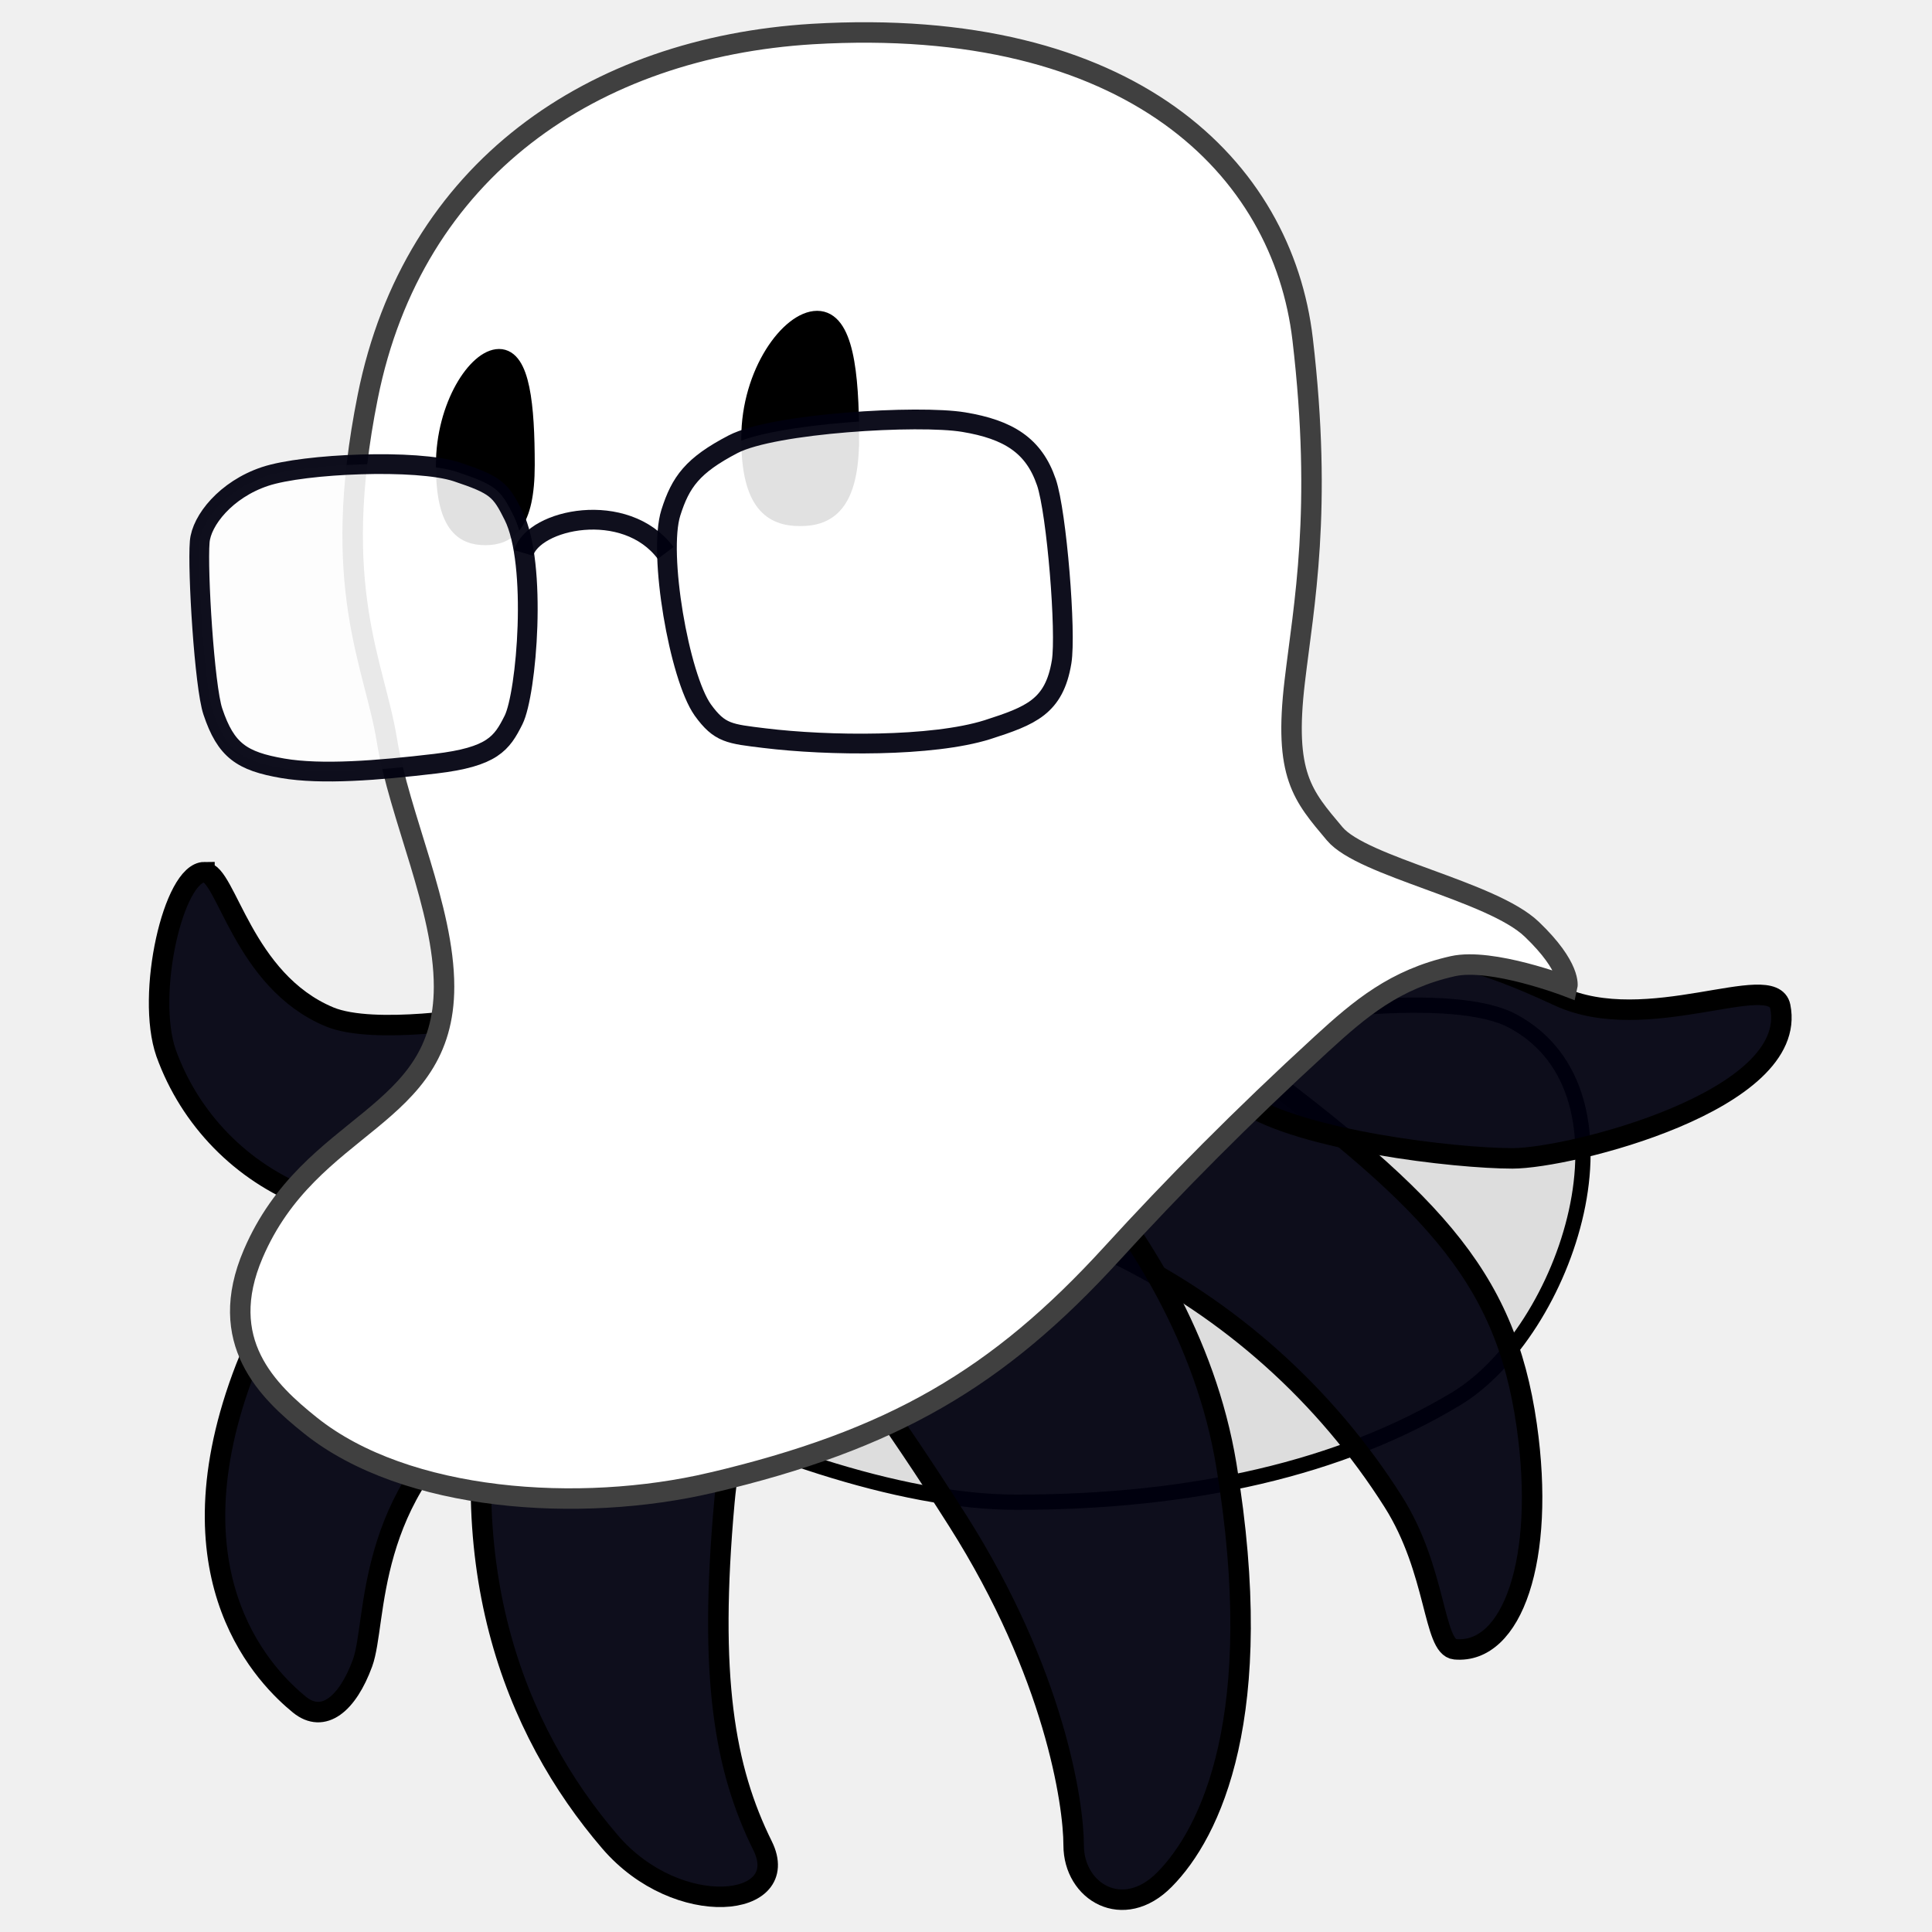
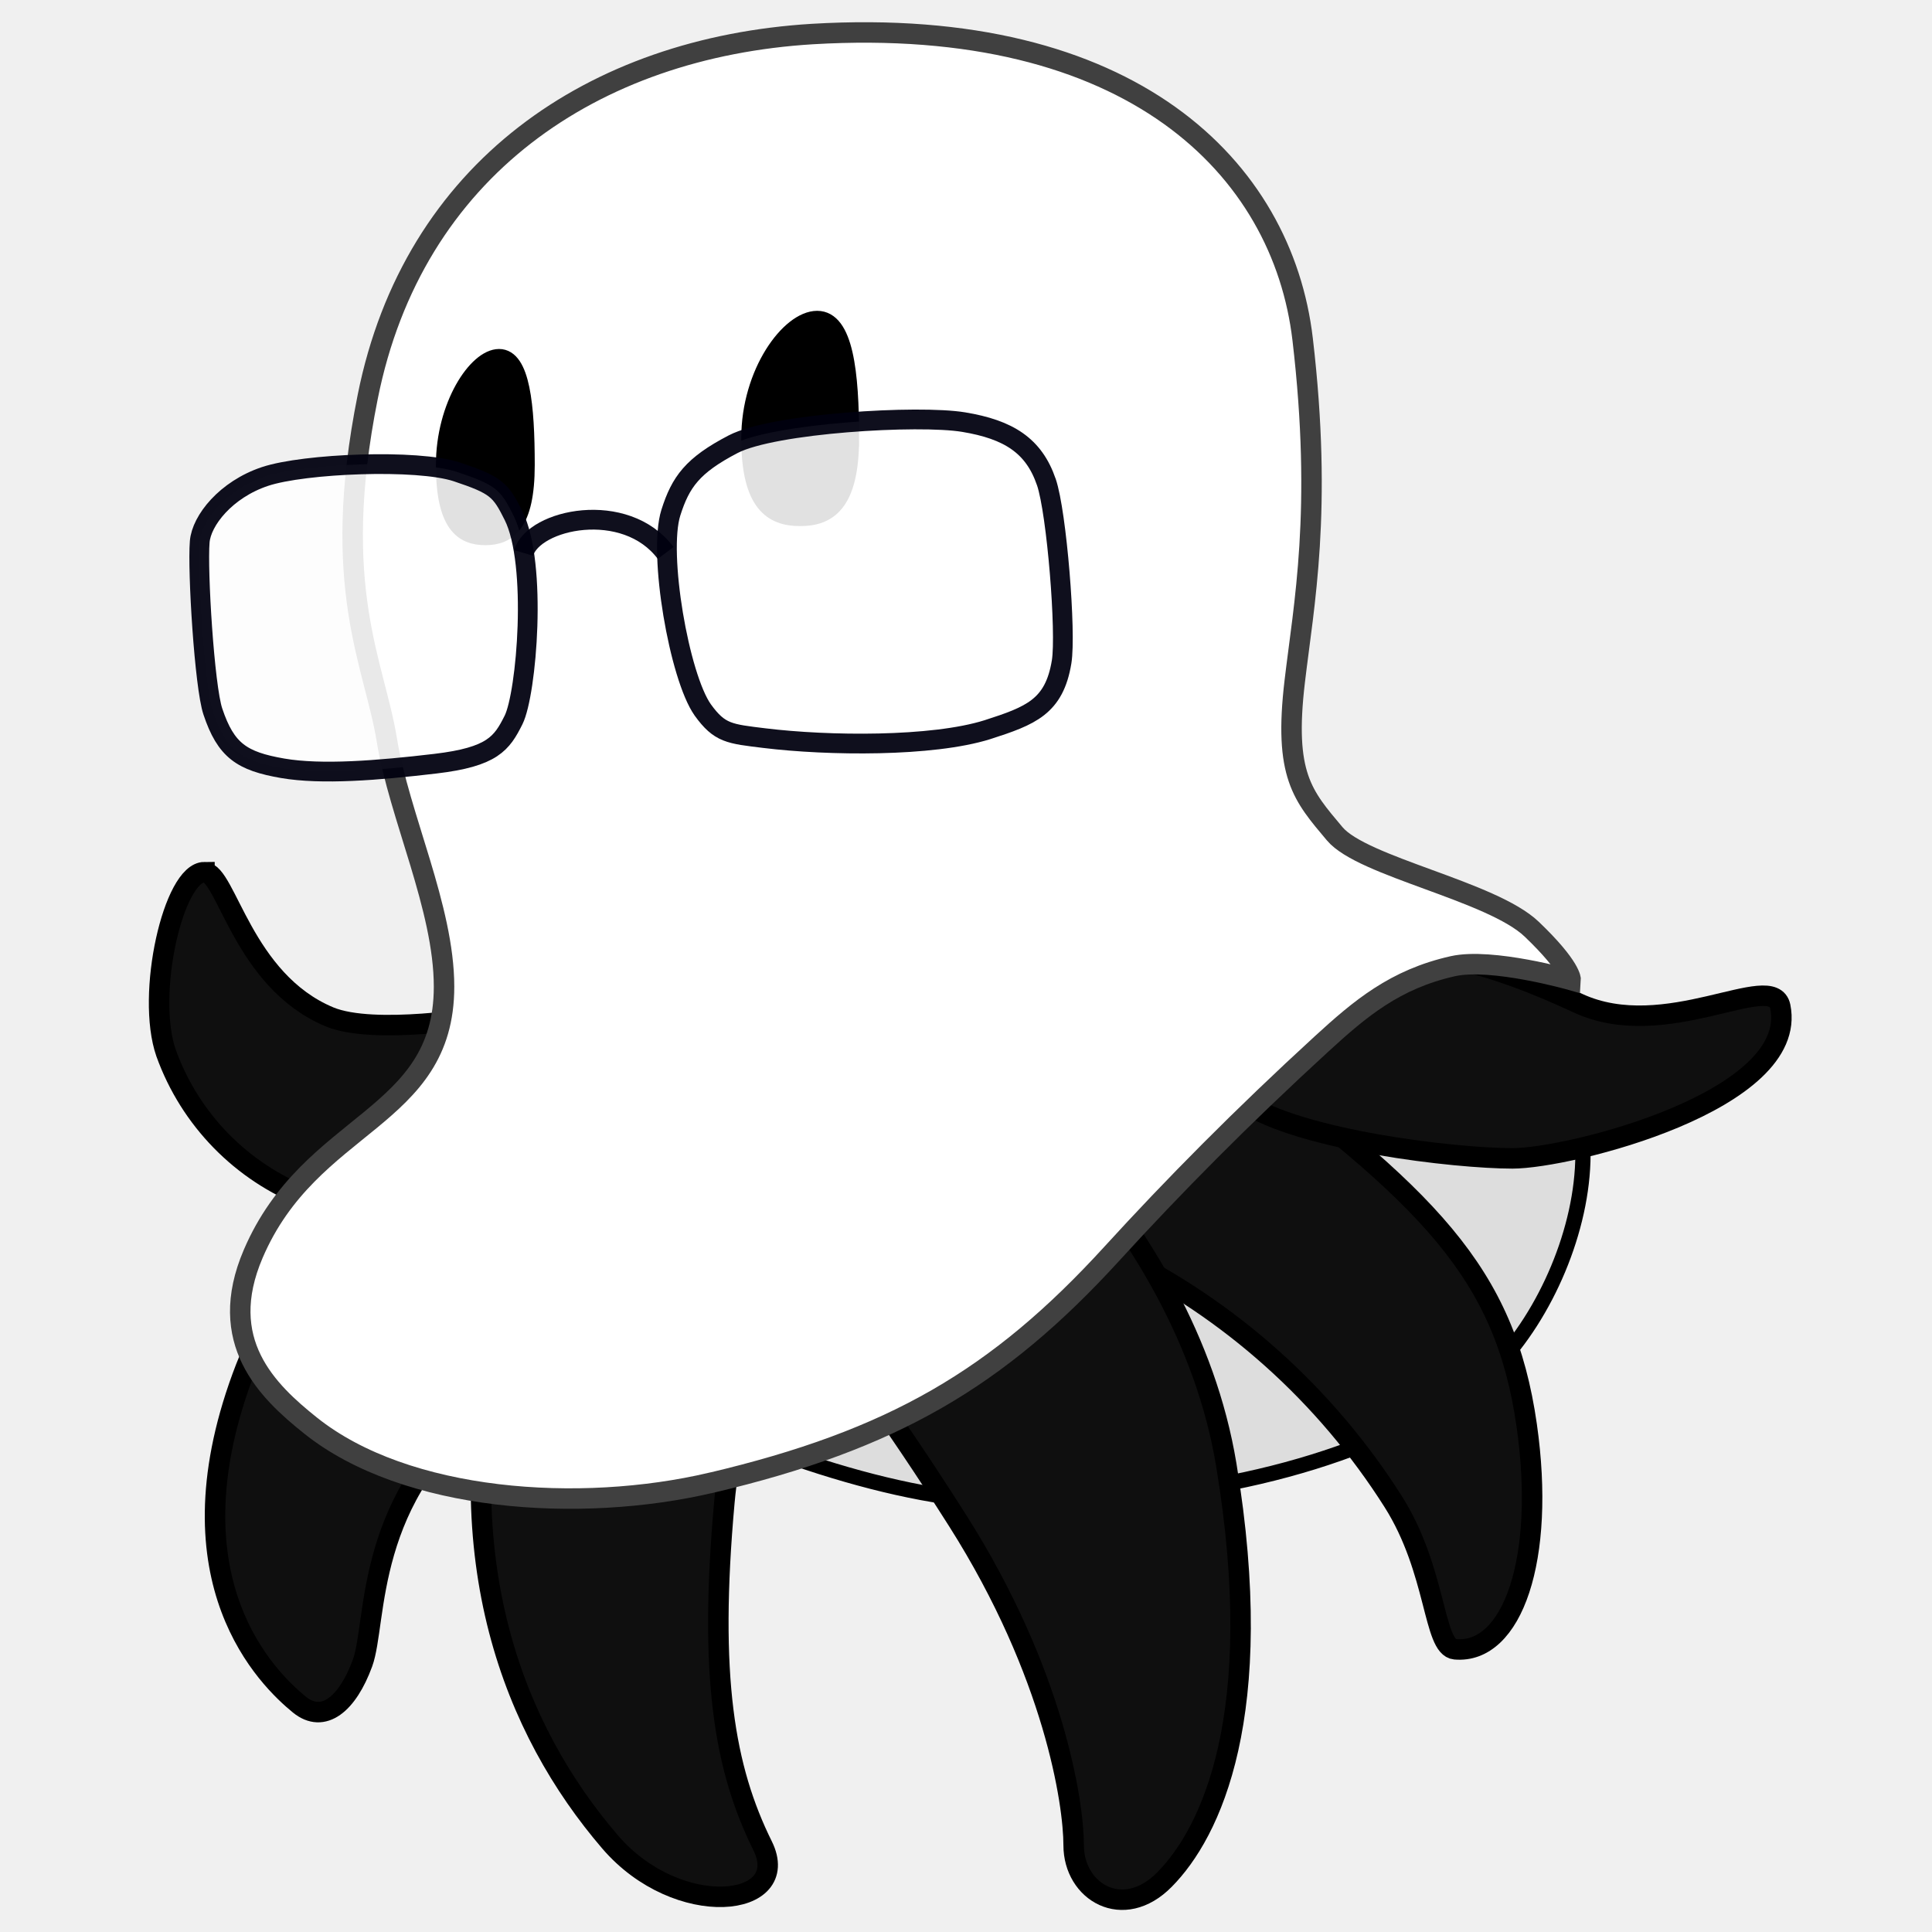
<svg xmlns="http://www.w3.org/2000/svg" id="Layer_1" data-name="Layer 1" viewBox="0 0 240 240" version="1.1">
  <defs id="defs3775">
    <style id="style3773">.cls-1,.cls-4{fill:#fff;}.cls-1,.cls-2,.cls-4,.cls-5{stroke:#231f20;stroke-miterlimit:10;}.cls-1{stroke-width:5px;}.cls-2,.cls-3{fill:#231f20;}.cls-2{stroke-width:3px;}.cls-4,.cls-5{stroke-width:4px;}.cls-5{fill:none;}</style>
  </defs>
  <g id="g7825" transform="matrix(2.726335,0,0,2.726335,-7.022134,-29.71735)">
    <path style="display:inline;fill:#dddddd;fill-opacity:1;stroke:#000000;stroke-width:0.695;stroke-miterlimit:4;stroke-dasharray:none;stroke-opacity:1" id="path3779-7" d="m 48.889,79.348 c 8.089,0 14.789,-1.566 20.009,-4.698 5.1,-3.059 8.699,-13.947 2.61,-17.224 -2.629,-1.416 -9.987,-0.546 -16.278,0.766 -6.291,1.312 -35.958,4.586 -35.049,7.864 0.909,3.278 17.925,13.292 28.708,13.292 z" class="cls-1" />
    <g transform="translate(-221.102,-52.33531)" style="display:inline;stroke:#000000;stroke-opacity:1" id="g7677">
-       <path class="cls-2" d="m 232.994,102.976 c 0.993,0 1.739,4.942 5.695,6.592 2.036,0.846 6.955,0 6.955,0 l -1.008,8.728 c 0,0 -2.964,1.159 -6.955,-0.491 a 11.089,11.089 0 0 1 -6.437,-6.592 c -0.931,-2.681 0.344,-8.238 1.75,-8.238 z" id="path3781-0" style="fill:#00000f;fill-opacity:0.941;stroke:#000000;stroke-width:0.933;stroke-miterlimit:4;stroke-dasharray:none;stroke-opacity:1" />
-       <path class="cls-2" d="m 279.332,110.8 c 9.505,7.001 12.917,10.432 13.91,17.387 0.869,6.085 -0.653,10.432 -3.265,10.197 -1.001,-0.093 -0.827,-3.586 -2.821,-6.731 a 31.057,31.057 0 0 0 -12.615,-11.29 c -6.337,-3.029 4.791,-9.563 4.791,-9.563 z" id="path3783-4" style="fill:#00000f;fill-opacity:0.941;stroke:#000000;stroke-width:0.933;stroke-miterlimit:4;stroke-dasharray:none;stroke-opacity:1" />
-       <path class="cls-2" d="m 304.795,109.099 c 0.869,4.293 -9.595,6.917 -12.203,6.917 -2.608,0 -9.636,-0.815 -12.244,-2.554 -2.608,-1.739 1.739,-6.955 5.216,-6.955 3.477,0 5.195,0.284 9.138,2.115 4.008,1.861 9.746,-1.227 10.093,0.477 z" id="path3785-7" style="fill:#00000f;fill-opacity:0.941;stroke:#000000;stroke-width:0.933;stroke-miterlimit:4;stroke-dasharray:none;stroke-opacity:1" />
-       <path class="cls-3" d="m 251.281,114.467 c -4.416,0.502 -13.156,2.187 -16.572,11.526 -3.416,9.339 1.194,13.751 2.608,14.91 1.09,0.889 2.195,-0.023 2.879,-1.893 0.684,-1.87 0.031,-7.666 5.796,-11.9 5.765,-4.235 8.5,-3.555 8.5,-3.555 z" id="path3787-5" style="fill:#00000f;fill-opacity:0.941;stroke:#000000;stroke-width:0.933;stroke-miterlimit:4;stroke-dasharray:none;stroke-opacity:1" />
-       <path class="cls-3" d="m 246.447,123.516 c -2.442,10.842 0.676,18.573 5.023,23.639 3.091,3.605 8.357,3.018 6.955,0.182 -1.739,-3.512 -2.461,-7.693 -1.739,-15.683 0.723,-7.99 6.348,-13.856 6.348,-13.856 l -10.896,-5.232 c 0,0 -3.508,1.26 -5.691,10.95 z" id="path3789-3" style="fill:#00000f;fill-opacity:0.941;stroke:#000000;stroke-width:0.933;stroke-miterlimit:4;stroke-dasharray:none;stroke-opacity:1" />
-       <path class="cls-3" d="m 272.598,147.313 c 0,2.125 2.253,3.477 4.138,1.565 2.106,-2.125 4.702,-7.488 2.817,-18.898 -1.886,-11.41 -12.24,-19.126 -12.24,-19.126 l -10.363,7.608 c 0,0 4.424,4.691 10.37,14.072 4.409,6.955 5.278,12.878 5.278,14.779 z" id="path3791-7" style="fill:#00000f;fill-opacity:0.941;stroke:#000000;stroke-width:0.933;stroke-miterlimit:4;stroke-dasharray:none;stroke-opacity:1" />
+       <path class="cls-2" d="m 232.994,102.976 c 0.993,0 1.739,4.942 5.695,6.592 2.036,0.846 6.955,0 6.955,0 l -1.008,8.728 c 0,0 -2.964,1.159 -6.955,-0.491 a 11.089,11.089 0 0 1 -6.437,-6.592 c -0.931,-2.681 0.344,-8.238 1.75,-8.238 z" id="path3781-0" style="fill:#0f0f0f;fill-opacity:1;stroke:#000000;stroke-width:0.933;stroke-miterlimit:4;stroke-dasharray:none;stroke-opacity:1" />
+       <path class="cls-2" d="m 279.332,110.8 c 9.505,7.001 12.917,10.432 13.91,17.387 0.869,6.085 -0.653,10.432 -3.265,10.197 -1.001,-0.093 -0.827,-3.586 -2.821,-6.731 a 31.057,31.057 0 0 0 -12.615,-11.29 c -6.337,-3.029 4.791,-9.563 4.791,-9.563 z" id="path3783-4" style="fill:#0f0f0f;fill-opacity:1;stroke:#000000;stroke-width:0.933;stroke-miterlimit:4;stroke-dasharray:none;stroke-opacity:1" />
+       <path class="cls-2" d="m 304.795,109.099 c 0.869,4.293 -9.595,6.917 -12.203,6.917 -2.608,0 -9.636,-0.815 -12.244,-2.554 -2.608,-1.739 1.739,-6.955 5.216,-6.955 3.477,0 6.066,0.605 10.009,2.436 4.008,1.861 8.874,-1.548 9.222,0.156 z" id="path3785-7" style="fill:#0f0f0f;fill-opacity:1;stroke:#000000;stroke-width:0.933;stroke-miterlimit:4;stroke-dasharray:none;stroke-opacity:1" />
+       <path class="cls-3" d="m 251.281,114.467 c -4.416,0.502 -13.156,2.187 -16.572,11.526 -3.416,9.339 1.194,13.751 2.608,14.91 1.09,0.889 2.195,-0.023 2.879,-1.893 0.684,-1.87 0.031,-7.666 5.796,-11.9 5.765,-4.235 8.5,-3.555 8.5,-3.555 z" id="path3787-5" style="fill:#0f0f0f;fill-opacity:1;stroke:#000000;stroke-width:0.933;stroke-miterlimit:4;stroke-dasharray:none;stroke-opacity:1" />
+       <path class="cls-3" d="m 246.447,123.516 c -2.442,10.842 0.676,18.573 5.023,23.639 3.091,3.605 8.357,3.018 6.955,0.182 -1.739,-3.512 -2.461,-7.693 -1.739,-15.683 0.723,-7.99 6.348,-13.856 6.348,-13.856 l -10.896,-5.232 c 0,0 -3.508,1.26 -5.691,10.95 z" id="path3789-3" style="fill:#0f0f0f;fill-opacity:1;stroke:#000000;stroke-width:0.933;stroke-miterlimit:4;stroke-dasharray:none;stroke-opacity:1" />
+       <path class="cls-3" d="m 272.598,147.313 c 0,2.125 2.253,3.477 4.138,1.565 2.106,-2.125 4.702,-7.488 2.817,-18.898 -1.886,-11.41 -12.24,-19.126 -12.24,-19.126 l -10.363,7.608 c 0,0 4.424,4.691 10.37,14.072 4.409,6.955 5.278,12.878 5.278,14.779 z" id="path3791-7" style="fill:#0f0f0f;fill-opacity:1;stroke:#000000;stroke-width:0.933;stroke-miterlimit:4;stroke-dasharray:none;stroke-opacity:1" />
    </g>
-     <path style="display:inline;fill:#ffffff;fill-opacity:1;stroke:#404040;stroke-width:0.933;stroke-linecap:butt;stroke-linejoin:miter;stroke-miterlimit:4;stroke-dasharray:none;stroke-opacity:1;paint-order:normal" id="path3793-1" d="m 34.978,78.46 c -5.985,1.406 -13.91,0.869 -18.256,-2.608 -1.967,-1.573 -4.32,-3.829 -2.608,-7.824 2.608,-6.085 8.694,-6.085 8.694,-12.171 0,-3.593 -2.044,-7.77 -2.608,-11.248 -0.564,-3.477 -2.608,-6.955 -0.869,-15.629 2.075,-10.37 10.274,-15.919 20.262,-16.529 14.512,-0.858 21.421,6.097 22.337,13.91 0.916,7.813 0.046,12.121 -0.359,15.575 -0.51,4.293 0.359,5.216 1.82,6.955 1.26,1.503 7.156,2.608 8.976,4.347 1.82,1.739 1.622,2.609 1.622,2.609 0,0 -3.443,-1.321 -5.216,-0.923 -2.639,0.591 -4.23,1.938 -5.969,3.53 -3.647,3.342 -6.758,6.491 -9.563,9.563 -5.205,5.699 -9.999,8.496 -18.26,10.444 z" class="cls-1" />
+     <path style="display:inline;fill:#ffffff;fill-opacity:1;stroke:#404040;stroke-width:0.933;stroke-linecap:butt;stroke-linejoin:miter;stroke-miterlimit:4;stroke-dasharray:none;stroke-opacity:1;paint-order:normal" id="path3793-1" d="m 34.978,78.46 c -5.985,1.406 -13.91,0.869 -18.256,-2.608 -1.967,-1.573 -4.32,-3.829 -2.608,-7.824 2.608,-6.085 8.694,-6.085 8.694,-12.171 0,-3.593 -2.044,-7.77 -2.608,-11.248 -0.564,-3.477 -2.608,-6.955 -0.869,-15.629 2.075,-10.37 10.274,-15.919 20.262,-16.529 14.512,-0.858 21.421,6.097 22.337,13.91 0.916,7.813 0.046,12.121 -0.359,15.575 -0.51,4.293 0.359,5.216 1.82,6.955 1.26,1.503 7.156,2.608 8.976,4.347 1.82,1.739 1.776,2.31 1.776,2.31 0,0 -3.596,-1.022 -5.369,-0.624 -2.639,0.591 -4.23,1.938 -5.969,3.53 -3.647,3.342 -6.758,6.491 -9.563,9.563 -5.205,5.699 -9.999,8.496 -18.26,10.444 z" class="cls-1" />
    <g transform="matrix(0.6659454,0,0,0.6659454,-0.7732448,2.797337)" style="display:inline;fill:#000000;fill-opacity:1" id="g6677">
      <path class="cls-3" d="m 41.066,43.987 c 0,4.061 -1.265,4.932 -2.831,4.932 -1.567,0 -2.831,-0.847 -2.831,-4.932 0,-4.085 2.211,-7.392 3.771,-7.392 1.561,0 1.891,3.313 1.891,7.392 z" id="path3795-8" style="fill:#000000;fill-opacity:1;stroke:#000000;stroke-width:1.1;stroke-miterlimit:4;stroke-dasharray:none;stroke-opacity:1" />
      <path class="cls-3" d="m 63.258,42.159 c 0,4.514 -1.561,5.454 -3.481,5.454 -1.92,0 -3.481,-0.934 -3.481,-5.454 0,-4.52 2.721,-8.175 4.642,-8.175 1.92,0 2.321,3.661 2.321,8.175 z" id="path3797-5" style="fill:#000000;fill-opacity:1;stroke:#000000;stroke-width:1.1;stroke-miterlimit:4;stroke-dasharray:none;stroke-opacity:1" />
    </g>
    <g style="display:inline;stroke:#00000f;stroke-width:0.9;stroke-linecap:butt;stroke-linejoin:round;stroke-miterlimit:4;stroke-dasharray:none;stroke-opacity:0.941;paint-order:normal" transform="translate(-10.1415,-4.373572)" id="g7020">
      <path class="cls-4" d="m 21.817,39.959 c 0.077,-0.966 1.19,-2.38 2.975,-2.975 1.785,-0.595 6.955,-0.804 8.74,-0.209 1.785,0.595 1.994,0.804 2.585,1.994 1.097,2.195 0.595,8.114 0,9.308 -0.533,1.063 -0.947,1.685 -3.566,1.994 -2.62,0.309 -5.181,0.514 -6.955,0.209 -1.855,-0.321 -2.585,-0.804 -3.18,-2.585 -0.383,-1.136 -0.707,-6.41 -0.599,-7.735 z" id="path3799-7" style="fill:#ffffff;fill-opacity:0.879;stroke:#00000f;stroke-width:0.9;stroke-linecap:butt;stroke-linejoin:round;stroke-miterlimit:4;stroke-dasharray:none;stroke-opacity:0.941;paint-order:normal" />
      <path class="cls-4" d="m 60.393,37.239 c -0.568,-1.661 -1.716,-2.392 -3.767,-2.732 -2.052,-0.34 -8.659,0.046 -10.506,1.008 -1.847,0.962 -2.392,1.716 -2.836,3.118 -0.591,1.874 0.386,7.476 1.453,8.987 0.773,1.07 1.209,1.09 2.817,1.287 2.902,0.355 7.635,0.406 10.154,-0.386 1.982,-0.638 3.045,-1.043 3.381,-3.091 0.216,-1.321 -0.22,-6.796 -0.695,-8.191 z" id="path3801-6" style="fill:#ffffff;fill-opacity:0.879;stroke:#00000f;stroke-width:0.9;stroke-linecap:butt;stroke-linejoin:round;stroke-miterlimit:4;stroke-dasharray:none;stroke-opacity:0.941;paint-order:normal" />
      <path class="cls-5" d="m 43.048,40.469 c -1.835,-2.446 -6.02,-1.546 -6.472,0" id="path3803-9" style="fill:#ffffff;fill-opacity:0;stroke:#00000f;stroke-width:0.9;stroke-linecap:butt;stroke-linejoin:round;stroke-miterlimit:4;stroke-dasharray:none;stroke-opacity:0.941;paint-order:normal" />
    </g>
  </g>
</svg>
